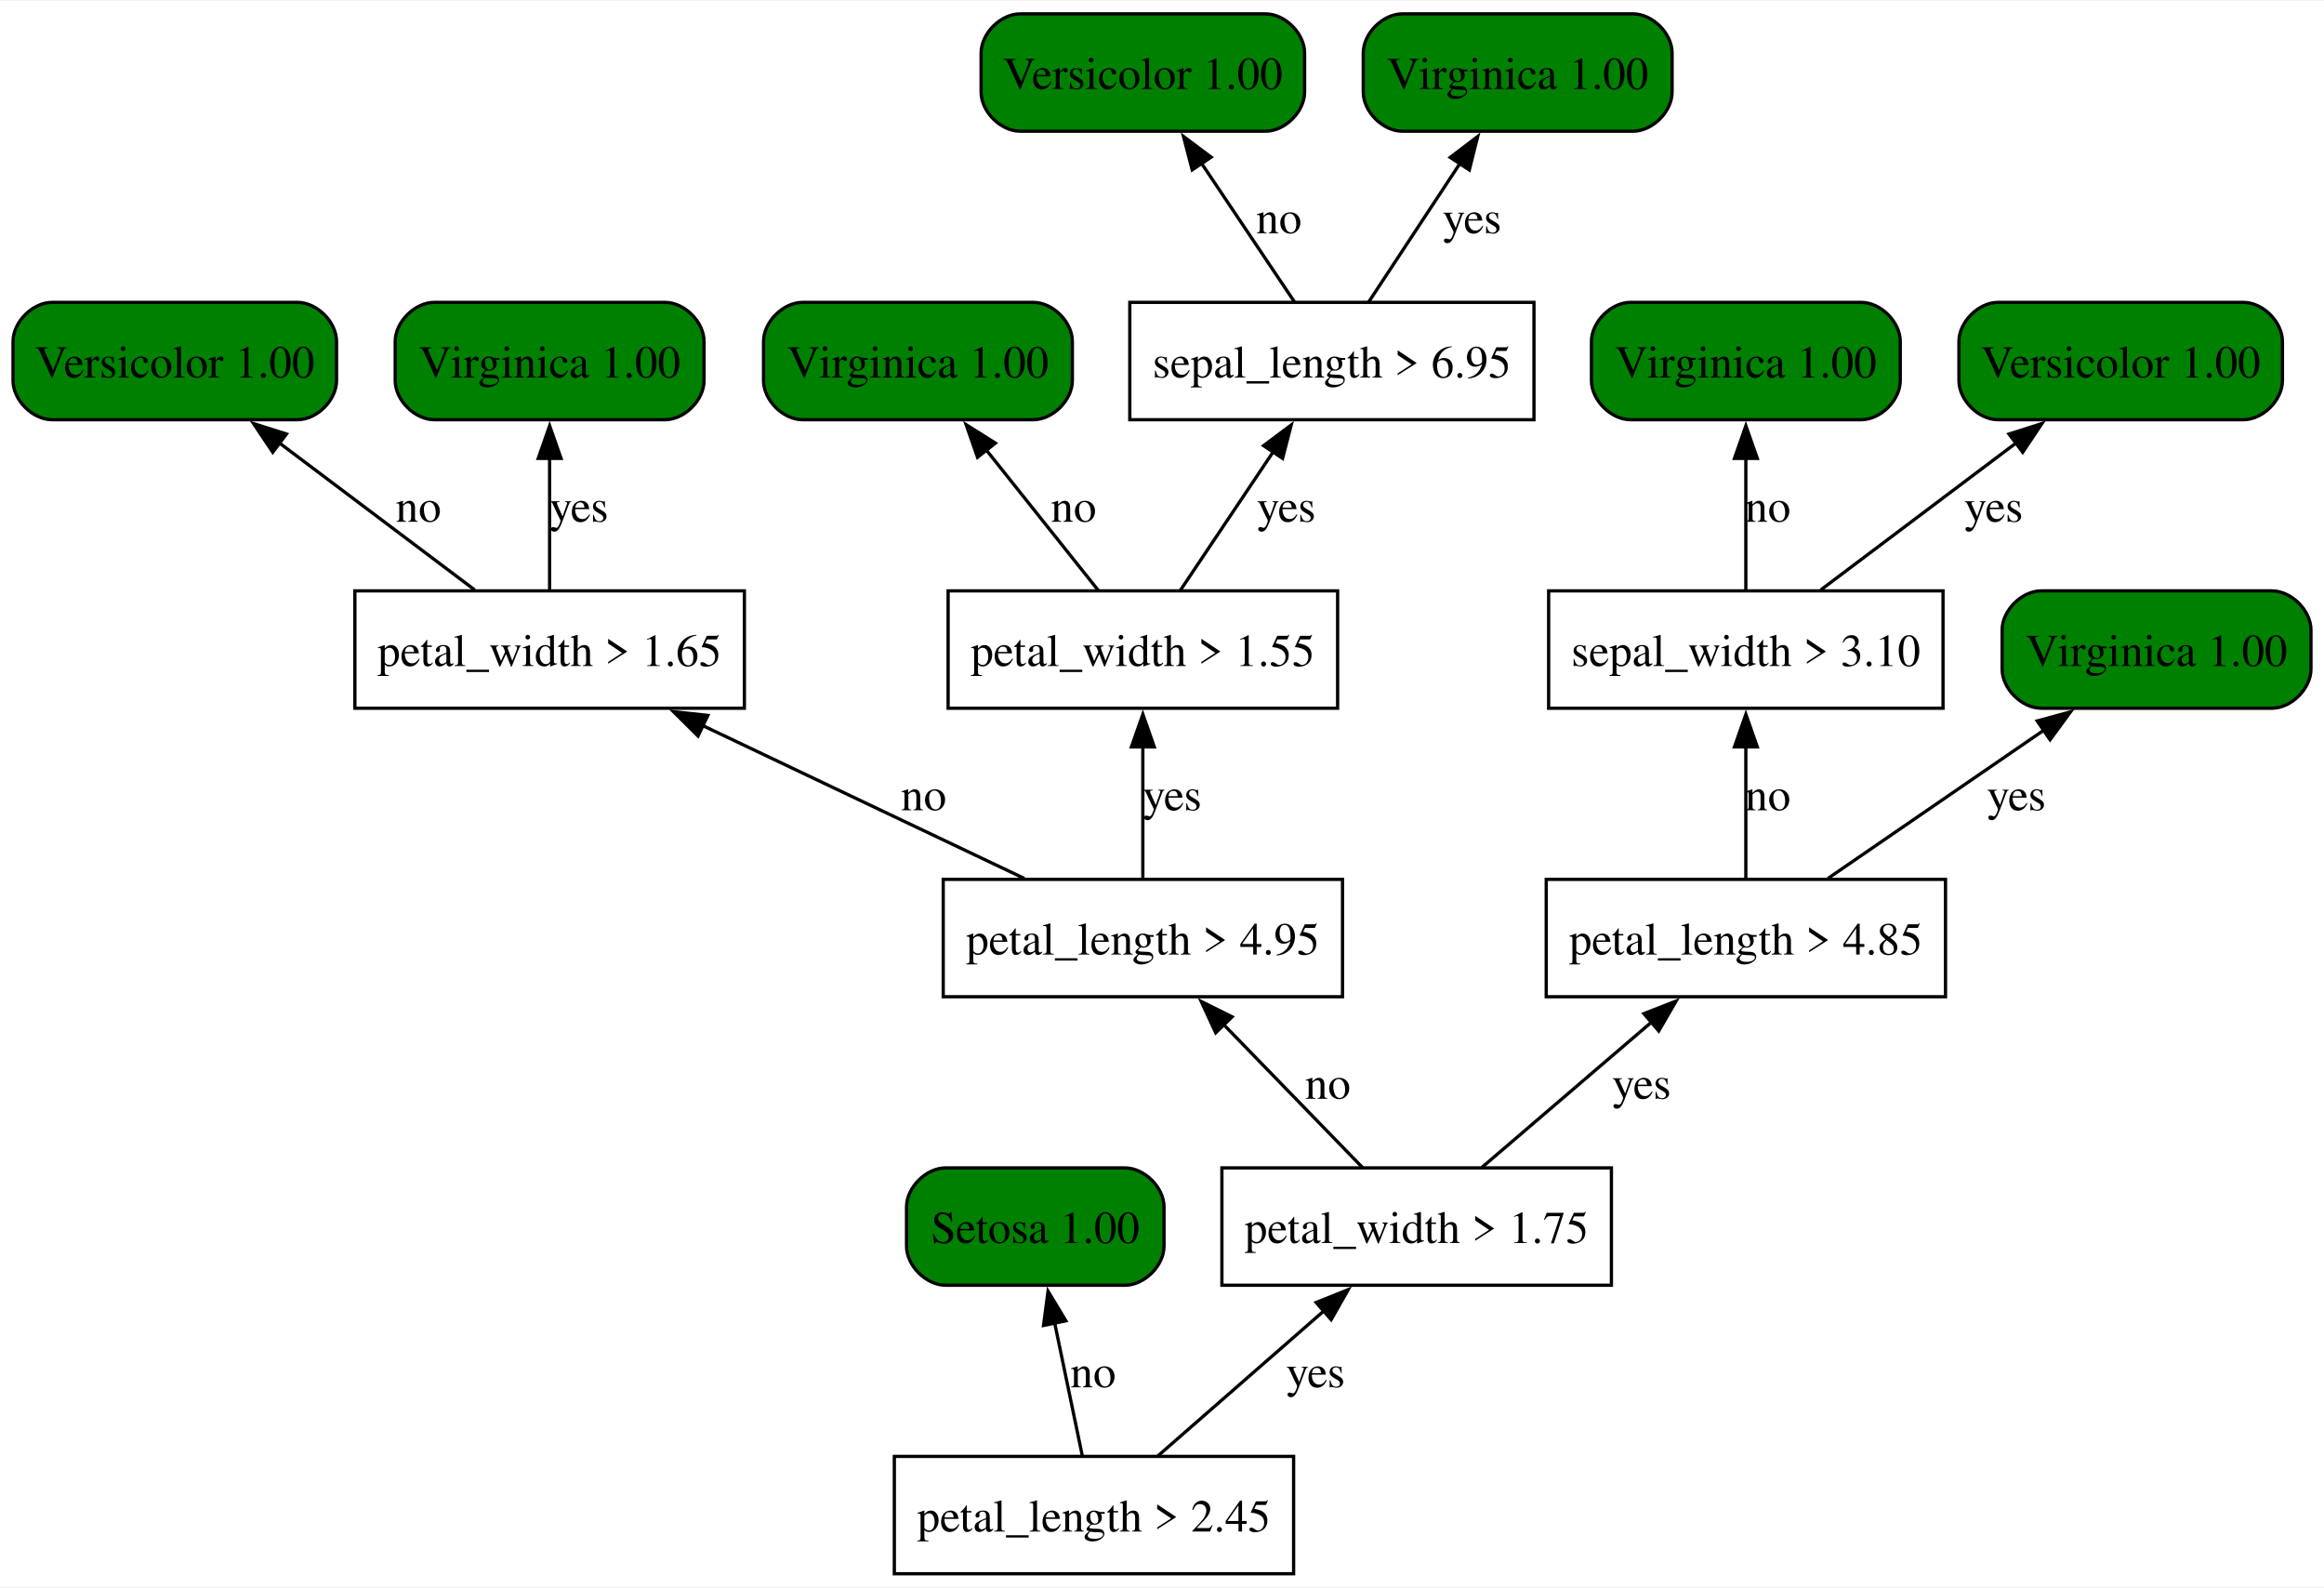
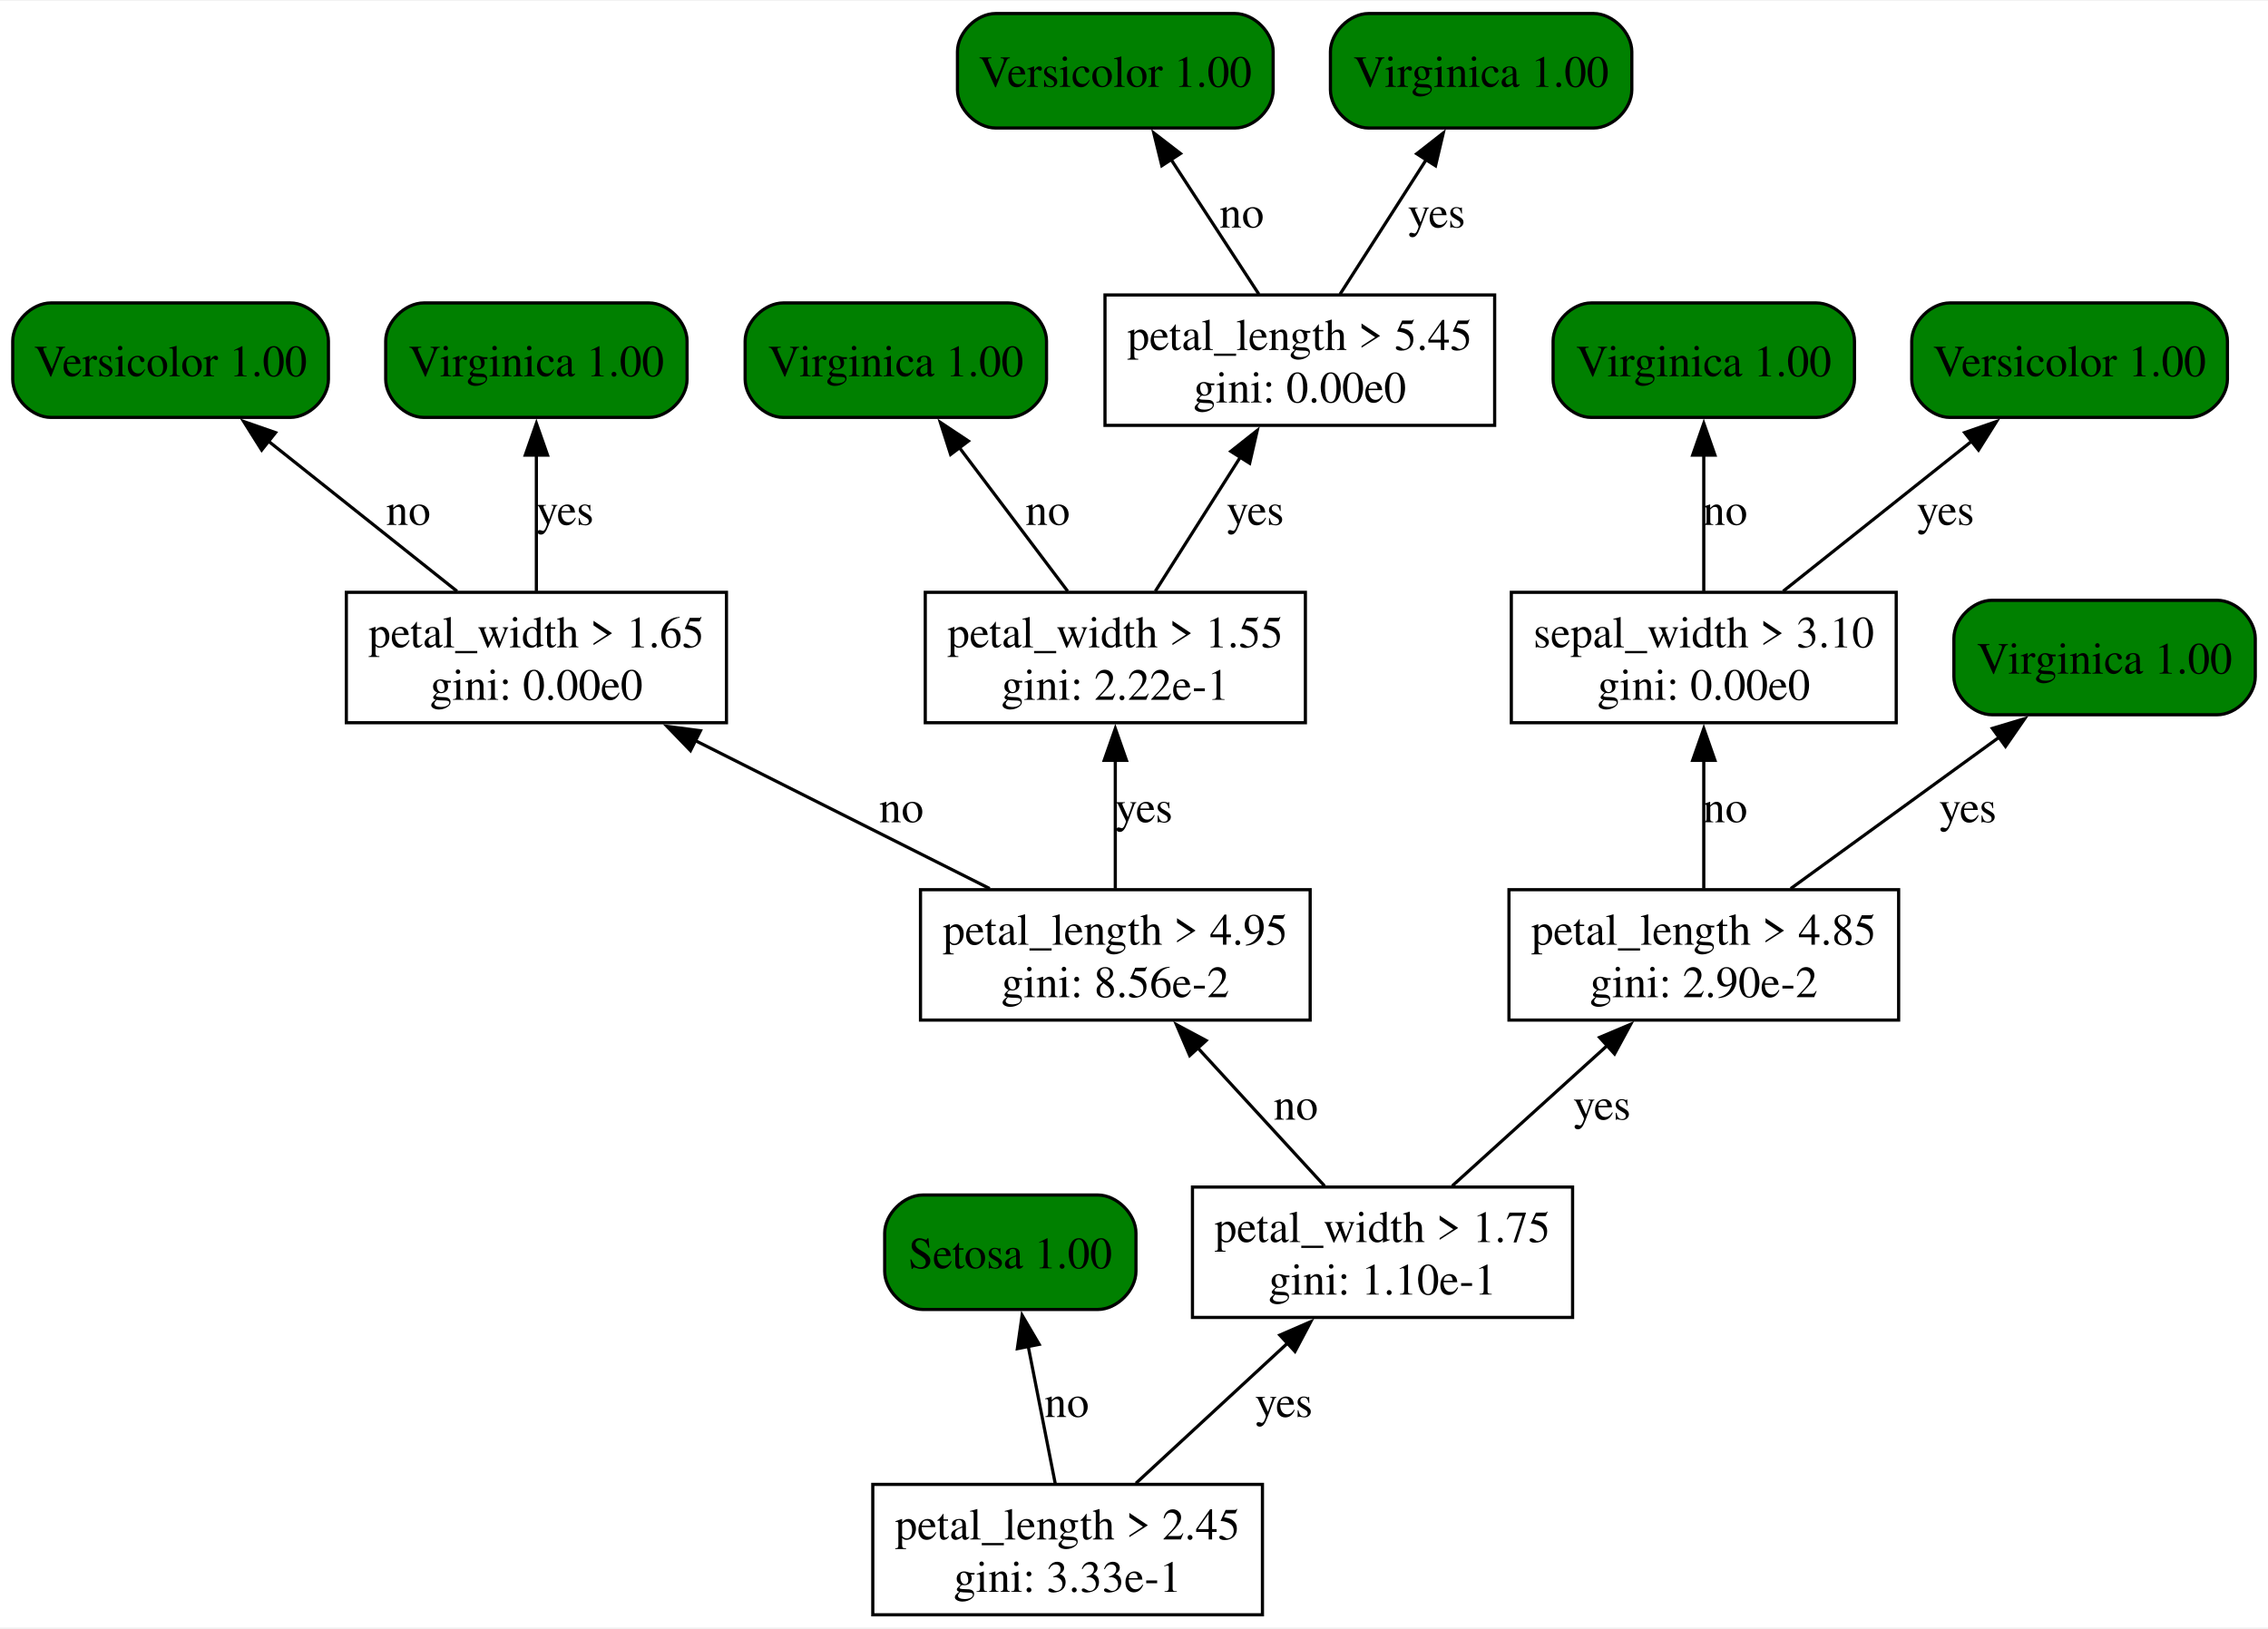
- <svg xmlns="http://www.w3.org/2000/svg" width="713pt" height="487pt" viewBox="0.00 0.00 713.00 486.50">
-   <g id="graph0" class="graph" transform="scale(1 1) rotate(0) translate(4 482.5)">
-     <polygon fill="white" stroke="none" points="-4,4 -4,-482.5 709,-482.5 709,4 -4,4" />
+ <svg xmlns="http://www.w3.org/2000/svg" width="713pt" height="512pt" viewBox="0.00 0.00 713.00 511.50">
+   <g id="graph0" class="graph" transform="scale(1 1) rotate(0) translate(4 507.5)">
+     <polygon fill="white" stroke="none" points="-4,4 -4,-507.5 709,-507.5 709,4 -4,4" />
    <g id="node1" class="node">
-       <polygon fill="none" stroke="black" points="392.88,-36 270.38,-36 270.38,0 392.88,0 392.88,-36" />
-       <text text-anchor="middle" x="331.62" y="-12.95" font-family="Times,serif" font-size="14.00">petal_length &gt; 2.45</text>
+       <polygon fill="none" stroke="black" points="392.88,-41 270.38,-41 270.38,0 392.88,0 392.88,-41" />
+       <text text-anchor="middle" x="331.62" y="-23.7" font-family="Times,serif" font-size="14.00">petal_length &gt; 2.45</text>
+       <text text-anchor="middle" x="331.62" y="-7.2" font-family="Times,serif" font-size="14.00">gini: 3.33e-1</text>
    </g>
    <g id="node2" class="node">
-       <path fill="green" stroke="black" d="M341.12,-124.5C341.12,-124.5 286.12,-124.5 286.12,-124.5 280.12,-124.5 274.12,-118.5 274.12,-112.5 274.12,-112.5 274.12,-100.5 274.12,-100.5 274.12,-94.5 280.12,-88.5 286.12,-88.5 286.12,-88.5 341.12,-88.5 341.12,-88.5 347.12,-88.5 353.12,-94.5 353.12,-100.5 353.12,-100.5 353.12,-112.5 353.12,-112.5 353.12,-118.5 347.12,-124.5 341.12,-124.5" />
-       <text text-anchor="middle" x="313.62" y="-101.45" font-family="Times,serif" font-size="14.00">Setosa 1.00</text>
+       <path fill="green" stroke="black" d="M341.12,-132C341.12,-132 286.12,-132 286.12,-132 280.12,-132 274.12,-126 274.12,-120 274.12,-120 274.12,-108 274.12,-108 274.12,-102 280.12,-96 286.12,-96 286.12,-96 341.12,-96 341.12,-96 347.12,-96 353.12,-102 353.12,-108 353.12,-108 353.12,-120 353.12,-120 353.12,-126 347.12,-132 341.12,-132" />
+       <text text-anchor="middle" x="313.62" y="-108.95" font-family="Times,serif" font-size="14.00">Setosa 1.00</text>
    </g>
    <g id="edge1" class="edge">
-       <path fill="none" stroke="black" d="M328.07,-36.09C325.64,-47.74 322.37,-63.45 319.56,-76.98" />
-       <polygon fill="black" stroke="black" points="316.15,-76.16 317.54,-86.67 323.01,-77.59 316.15,-76.16" />
-       <text text-anchor="middle" x="331.38" y="-57.2" font-family="Times,serif" font-size="14.00">no</text>
+       <path fill="none" stroke="black" d="M327.72,-41.35C325.23,-54 321.97,-70.59 319.21,-84.61" />
+       <polygon fill="black" stroke="black" points="315.83,-83.68 317.33,-94.17 322.69,-85.03 315.83,-83.68" />
+       <text text-anchor="middle" x="331.38" y="-62.2" font-family="Times,serif" font-size="14.00">no</text>
    </g>
    <g id="node3" class="node">
-       <polygon fill="none" stroke="black" points="490.38,-124.5 370.88,-124.5 370.88,-88.5 490.38,-88.5 490.38,-124.5" />
-       <text text-anchor="middle" x="430.62" y="-101.45" font-family="Times,serif" font-size="14.00">petal_width &gt; 1.75</text>
+       <polygon fill="none" stroke="black" points="490.38,-134.5 370.88,-134.5 370.88,-93.5 490.38,-93.5 490.38,-134.5" />
+       <text text-anchor="middle" x="430.62" y="-117.2" font-family="Times,serif" font-size="14.00">petal_width &gt; 1.75</text>
+       <text text-anchor="middle" x="430.62" y="-100.7" font-family="Times,serif" font-size="14.00">gini: 1.10e-1</text>
    </g>
    <g id="edge2" class="edge">
-       <path fill="none" stroke="black" d="M351.18,-36.09C365.73,-48.8 385.81,-66.34 402.14,-80.61" />
-       <polygon fill="black" stroke="black" points="399.79,-83.21 409.63,-87.15 404.4,-77.94 399.79,-83.21" />
-       <text text-anchor="middle" x="399.62" y="-57.2" font-family="Times,serif" font-size="14.00">yes</text>
+       <path fill="none" stroke="black" d="M353.11,-41.35C367.12,-54.3 385.59,-71.38 400.99,-85.61" />
+       <polygon fill="black" stroke="black" points="398.35,-87.94 408.07,-92.16 403.11,-82.8 398.35,-87.94" />
+       <text text-anchor="middle" x="399.62" y="-62.2" font-family="Times,serif" font-size="14.00">yes</text>
    </g>
    <g id="node4" class="node">
-       <polygon fill="none" stroke="black" points="407.88,-213 285.38,-213 285.38,-177 407.88,-177 407.88,-213" />
-       <text text-anchor="middle" x="346.62" y="-189.95" font-family="Times,serif" font-size="14.00">petal_length &gt; 4.95</text>
+       <polygon fill="none" stroke="black" points="407.88,-228 285.38,-228 285.38,-187 407.88,-187 407.88,-228" />
+       <text text-anchor="middle" x="346.62" y="-210.7" font-family="Times,serif" font-size="14.00">petal_length &gt; 4.95</text>
+       <text text-anchor="middle" x="346.62" y="-194.2" font-family="Times,serif" font-size="14.00">gini: 8.56e-2</text>
    </g>
    <g id="edge3" class="edge">
-       <path fill="none" stroke="black" d="M414.03,-124.59C401.8,-137.18 384.96,-154.52 371.18,-168.71" />
-       <polygon fill="black" stroke="black" points="368.98,-165.95 364.53,-175.56 374.01,-170.83 368.98,-165.95" />
-       <text text-anchor="middle" x="403.38" y="-145.7" font-family="Times,serif" font-size="14.00">no</text>
+       <path fill="none" stroke="black" d="M412.4,-134.85C400.73,-147.56 385.41,-164.25 372.49,-178.32" />
+       <polygon fill="black" stroke="black" points="370.02,-175.84 365.84,-185.57 375.18,-180.57 370.02,-175.84" />
+       <text text-anchor="middle" x="403.38" y="-155.7" font-family="Times,serif" font-size="14.00">no</text>
    </g>
    <g id="node13" class="node">
-       <polygon fill="none" stroke="black" points="592.88,-213 470.38,-213 470.38,-177 592.88,-177 592.88,-213" />
-       <text text-anchor="middle" x="531.62" y="-189.95" font-family="Times,serif" font-size="14.00">petal_length &gt; 4.85</text>
+       <polygon fill="none" stroke="black" points="592.88,-228 470.38,-228 470.38,-187 592.88,-187 592.88,-228" />
+       <text text-anchor="middle" x="531.62" y="-210.7" font-family="Times,serif" font-size="14.00">petal_length &gt; 4.85</text>
+       <text text-anchor="middle" x="531.62" y="-194.2" font-family="Times,serif" font-size="14.00">gini: 2.90e-2</text>
    </g>
    <g id="edge12" class="edge">
-       <path fill="none" stroke="black" d="M450.58,-124.59C465.56,-137.42 486.28,-155.17 503.03,-169.51" />
-       <polygon fill="black" stroke="black" points="500.34,-171.82 510.22,-175.67 504.9,-166.5 500.34,-171.82" />
-       <text text-anchor="middle" x="499.62" y="-145.7" font-family="Times,serif" font-size="14.00">yes</text>
+       <path fill="none" stroke="black" d="M452.54,-134.85C466.83,-147.8 485.68,-164.88 501.4,-179.11" />
+       <polygon fill="black" stroke="black" points="498.87,-181.55 508.63,-185.67 503.57,-176.36 498.87,-181.55" />
+       <text text-anchor="middle" x="499.62" y="-155.7" font-family="Times,serif" font-size="14.00">yes</text>
    </g>
    <g id="node5" class="node">
-       <polygon fill="none" stroke="black" points="224.38,-301.5 104.88,-301.5 104.88,-265.5 224.38,-265.5 224.38,-301.5" />
-       <text text-anchor="middle" x="164.62" y="-278.45" font-family="Times,serif" font-size="14.00">petal_width &gt; 1.65</text>
+       <polygon fill="none" stroke="black" points="224.38,-321.5 104.88,-321.5 104.88,-280.5 224.38,-280.5 224.38,-321.5" />
+       <text text-anchor="middle" x="164.62" y="-304.2" font-family="Times,serif" font-size="14.00">petal_width &gt; 1.65</text>
+       <text text-anchor="middle" x="164.62" y="-287.7" font-family="Times,serif" font-size="14.00">gini: 0.00e0</text>
    </g>
    <g id="edge4" class="edge">
-       <path fill="none" stroke="black" d="M310.23,-213.3C281.81,-226.81 242.1,-245.68 211.33,-260.3" />
-       <polygon fill="black" stroke="black" points="210.16,-256.98 202.63,-264.44 213.17,-263.3 210.16,-256.98" />
-       <text text-anchor="middle" x="279.38" y="-234.2" font-family="Times,serif" font-size="14.00">no</text>
+       <path fill="none" stroke="black" d="M307.13,-228.35C279.92,-242.04 243.54,-260.33 214.35,-275" />
+       <polygon fill="black" stroke="black" points="213.07,-271.73 205.71,-279.35 216.21,-277.98 213.07,-271.73" />
+       <text text-anchor="middle" x="279.38" y="-249.2" font-family="Times,serif" font-size="14.00">no</text>
    </g>
    <g id="node8" class="node">
-       <polygon fill="none" stroke="black" points="406.38,-301.5 286.88,-301.5 286.88,-265.5 406.38,-265.5 406.38,-301.5" />
-       <text text-anchor="middle" x="346.62" y="-278.45" font-family="Times,serif" font-size="14.00">petal_width &gt; 1.55</text>
+       <polygon fill="none" stroke="black" points="406.38,-321.5 286.88,-321.5 286.88,-280.5 406.38,-280.5 406.38,-321.5" />
+       <text text-anchor="middle" x="346.62" y="-304.2" font-family="Times,serif" font-size="14.00">petal_width &gt; 1.55</text>
+       <text text-anchor="middle" x="346.62" y="-287.7" font-family="Times,serif" font-size="14.00">gini: 2.22e-1</text>
    </g>
    <g id="edge7" class="edge">
-       <path fill="none" stroke="black" d="M346.62,-213.09C346.62,-224.74 346.62,-240.45 346.62,-253.98" />
-       <polygon fill="black" stroke="black" points="343.13,-253.64 346.63,-263.64 350.13,-253.64 343.13,-253.64" />
-       <text text-anchor="middle" x="355.62" y="-234.2" font-family="Times,serif" font-size="14.00">yes</text>
+       <path fill="none" stroke="black" d="M346.62,-228.35C346.62,-240.22 346.62,-255.56 346.62,-269" />
+       <polygon fill="black" stroke="black" points="343.13,-268.67 346.63,-278.67 350.13,-268.67 343.13,-268.67" />
+       <text text-anchor="middle" x="355.62" y="-249.2" font-family="Times,serif" font-size="14.00">yes</text>
    </g>
    <g id="node6" class="node">
-       <path fill="green" stroke="black" d="M87.25,-390C87.25,-390 12,-390 12,-390 6,-390 0,-384 0,-378 0,-378 0,-366 0,-366 0,-360 6,-354 12,-354 12,-354 87.25,-354 87.25,-354 93.25,-354 99.25,-360 99.25,-366 99.25,-366 99.25,-378 99.25,-378 99.25,-384 93.25,-390 87.25,-390" />
-       <text text-anchor="middle" x="49.62" y="-366.95" font-family="Times,serif" font-size="14.00">Versicolor 1.00</text>
+       <path fill="green" stroke="black" d="M87.25,-412.5C87.25,-412.5 12,-412.5 12,-412.5 6,-412.5 0,-406.5 0,-400.5 0,-400.5 0,-388.5 0,-388.5 0,-382.5 6,-376.5 12,-376.5 12,-376.5 87.25,-376.5 87.25,-376.5 93.25,-376.5 99.25,-382.5 99.25,-388.5 99.25,-388.5 99.25,-400.5 99.25,-400.5 99.25,-406.5 93.25,-412.5 87.25,-412.5" />
+       <text text-anchor="middle" x="49.62" y="-389.45" font-family="Times,serif" font-size="14.00">Versicolor 1.00</text>
    </g>
    <g id="edge5" class="edge">
-       <path fill="none" stroke="black" d="M141.63,-301.8C124.47,-314.7 100.81,-332.5 81.78,-346.82" />
-       <polygon fill="black" stroke="black" points="79.68,-344.02 73.79,-352.82 83.89,-349.61 79.68,-344.02" />
-       <text text-anchor="middle" x="124.38" y="-322.7" font-family="Times,serif" font-size="14.00">no</text>
+       <path fill="none" stroke="black" d="M139.67,-321.85C122.27,-335.7 98.93,-354.27 80.37,-369.04" />
+       <polygon fill="black" stroke="black" points="78.26,-366.24 72.61,-375.21 82.62,-371.72 78.26,-366.24" />
+       <text text-anchor="middle" x="124.38" y="-342.7" font-family="Times,serif" font-size="14.00">no</text>
    </g>
    <g id="node7" class="node">
-       <path fill="green" stroke="black" d="M200,-390C200,-390 129.25,-390 129.25,-390 123.25,-390 117.25,-384 117.25,-378 117.25,-378 117.25,-366 117.25,-366 117.25,-360 123.25,-354 129.25,-354 129.25,-354 200,-354 200,-354 206,-354 212,-360 212,-366 212,-366 212,-378 212,-378 212,-384 206,-390 200,-390" />
-       <text text-anchor="middle" x="164.62" y="-366.95" font-family="Times,serif" font-size="14.00">Virginica 1.00</text>
+       <path fill="green" stroke="black" d="M200,-412.5C200,-412.5 129.25,-412.5 129.25,-412.5 123.25,-412.5 117.25,-406.5 117.25,-400.5 117.25,-400.5 117.25,-388.5 117.25,-388.5 117.25,-382.5 123.25,-376.5 129.25,-376.5 129.25,-376.5 200,-376.5 200,-376.5 206,-376.5 212,-382.5 212,-388.5 212,-388.5 212,-400.5 212,-400.5 212,-406.5 206,-412.5 200,-412.5" />
+       <text text-anchor="middle" x="164.62" y="-389.45" font-family="Times,serif" font-size="14.00">Virginica 1.00</text>
    </g>
    <g id="edge6" class="edge">
-       <path fill="none" stroke="black" d="M164.62,-301.59C164.62,-313.24 164.62,-328.95 164.62,-342.48" />
-       <polygon fill="black" stroke="black" points="161.13,-342.14 164.63,-352.14 168.13,-342.14 161.13,-342.14" />
-       <text text-anchor="middle" x="173.62" y="-322.7" font-family="Times,serif" font-size="14.00">yes</text>
+       <path fill="none" stroke="black" d="M164.62,-321.85C164.62,-334.37 164.62,-350.75 164.62,-364.69" />
+       <polygon fill="black" stroke="black" points="161.13,-364.64 164.63,-374.64 168.13,-364.64 161.13,-364.64" />
+       <text text-anchor="middle" x="173.62" y="-342.7" font-family="Times,serif" font-size="14.00">yes</text>
    </g>
    <g id="node9" class="node">
-       <path fill="green" stroke="black" d="M313,-390C313,-390 242.25,-390 242.25,-390 236.25,-390 230.25,-384 230.25,-378 230.25,-378 230.25,-366 230.25,-366 230.25,-360 236.25,-354 242.25,-354 242.25,-354 313,-354 313,-354 319,-354 325,-360 325,-366 325,-366 325,-378 325,-378 325,-384 319,-390 313,-390" />
-       <text text-anchor="middle" x="277.62" y="-366.95" font-family="Times,serif" font-size="14.00">Virginica 1.00</text>
+       <path fill="green" stroke="black" d="M313,-412.5C313,-412.5 242.25,-412.5 242.25,-412.5 236.25,-412.5 230.25,-406.5 230.25,-400.5 230.25,-400.5 230.25,-388.5 230.25,-388.5 230.25,-382.5 236.25,-376.5 242.25,-376.5 242.25,-376.5 313,-376.5 313,-376.5 319,-376.5 325,-382.5 325,-388.5 325,-388.5 325,-400.5 325,-400.5 325,-406.5 319,-412.5 313,-412.5" />
+       <text text-anchor="middle" x="277.62" y="-389.45" font-family="Times,serif" font-size="14.00">Virginica 1.00</text>
    </g>
    <g id="edge8" class="edge">
-       <path fill="none" stroke="black" d="M332.99,-301.59C323.13,-313.95 309.63,-330.87 298.43,-344.92" />
-       <polygon fill="black" stroke="black" points="295.91,-342.47 292.41,-352.47 301.38,-346.83 295.91,-342.47" />
-       <text text-anchor="middle" x="325.38" y="-322.7" font-family="Times,serif" font-size="14.00">no</text>
+       <path fill="none" stroke="black" d="M331.65,-321.85C321.64,-335.13 308.35,-352.75 297.46,-367.2" />
+       <polygon fill="black" stroke="black" points="294.85,-364.85 291.62,-374.94 300.43,-369.07 294.85,-364.85" />
+       <text text-anchor="middle" x="325.38" y="-342.7" font-family="Times,serif" font-size="14.00">no</text>
    </g>
    <g id="node10" class="node">
-       <polygon fill="none" stroke="black" points="466.62,-390 342.62,-390 342.62,-354 466.62,-354 466.62,-390" />
-       <text text-anchor="middle" x="404.62" y="-366.95" font-family="Times,serif" font-size="14.00">sepal_length &gt; 6.95</text>
+       <polygon fill="none" stroke="black" points="465.88,-415 343.38,-415 343.38,-374 465.88,-374 465.88,-415" />
+       <text text-anchor="middle" x="404.62" y="-397.7" font-family="Times,serif" font-size="14.00">petal_length &gt; 5.45</text>
+       <text text-anchor="middle" x="404.62" y="-381.2" font-family="Times,serif" font-size="14.00">gini: 0.00e0</text>
    </g>
    <g id="edge9" class="edge">
-       <path fill="none" stroke="black" d="M358.08,-301.59C366.21,-313.71 377.29,-330.23 386.59,-344.11" />
-       <polygon fill="black" stroke="black" points="383.67,-346.04 392.15,-352.39 389.49,-342.14 383.67,-346.04" />
-       <text text-anchor="middle" x="390.62" y="-322.7" font-family="Times,serif" font-size="14.00">yes</text>
+       <path fill="none" stroke="black" d="M359.21,-321.85C367.04,-334.2 377.25,-350.31 386,-364.12" />
+       <polygon fill="black" stroke="black" points="382.94,-365.83 391.25,-372.41 388.86,-362.09 382.94,-365.83" />
+       <text text-anchor="middle" x="390.62" y="-342.7" font-family="Times,serif" font-size="14.00">yes</text>
    </g>
    <g id="node11" class="node">
-       <path fill="green" stroke="black" d="M384.25,-478.5C384.25,-478.5 309,-478.5 309,-478.5 303,-478.5 297,-472.5 297,-466.5 297,-466.5 297,-454.5 297,-454.5 297,-448.5 303,-442.5 309,-442.5 309,-442.5 384.25,-442.5 384.25,-442.5 390.25,-442.5 396.25,-448.5 396.25,-454.5 396.25,-454.5 396.25,-466.5 396.25,-466.5 396.25,-472.5 390.25,-478.5 384.25,-478.5" />
-       <text text-anchor="middle" x="346.62" y="-455.45" font-family="Times,serif" font-size="14.00">Versicolor 1.00</text>
+       <path fill="green" stroke="black" d="M384.25,-503.5C384.25,-503.5 309,-503.5 309,-503.5 303,-503.5 297,-497.5 297,-491.5 297,-491.5 297,-479.5 297,-479.5 297,-473.5 303,-467.5 309,-467.5 309,-467.5 384.25,-467.5 384.25,-467.5 390.25,-467.5 396.25,-473.5 396.25,-479.5 396.25,-479.5 396.25,-491.5 396.25,-491.5 396.25,-497.5 390.25,-503.5 384.25,-503.5" />
+       <text text-anchor="middle" x="346.62" y="-480.45" font-family="Times,serif" font-size="14.00">Versicolor 1.00</text>
    </g>
    <g id="edge10" class="edge">
-       <path fill="none" stroke="black" d="M393.17,-390.09C385.04,-402.21 373.96,-418.73 364.66,-432.61" />
-       <polygon fill="black" stroke="black" points="361.76,-430.64 359.1,-440.89 367.58,-434.54 361.76,-430.64" />
-       <text text-anchor="middle" x="388.38" y="-411.2" font-family="Times,serif" font-size="14.00">no</text>
+       <path fill="none" stroke="black" d="M391.75,-415.25C383.59,-427.78 372.92,-444.14 364.01,-457.82" />
+       <polygon fill="black" stroke="black" points="361.25,-455.65 358.72,-465.94 367.11,-459.47 361.25,-455.65" />
+       <text text-anchor="middle" x="386.38" y="-436.2" font-family="Times,serif" font-size="14.00">no</text>
    </g>
    <g id="node12" class="node">
-       <path fill="green" stroke="black" d="M497,-478.5C497,-478.5 426.25,-478.5 426.25,-478.5 420.25,-478.5 414.25,-472.5 414.25,-466.5 414.25,-466.5 414.25,-454.5 414.25,-454.5 414.25,-448.5 420.25,-442.5 426.25,-442.5 426.25,-442.5 497,-442.5 497,-442.5 503,-442.5 509,-448.5 509,-454.5 509,-454.5 509,-466.5 509,-466.5 509,-472.5 503,-478.5 497,-478.5" />
-       <text text-anchor="middle" x="461.62" y="-455.45" font-family="Times,serif" font-size="14.00">Virginica 1.00</text>
+       <path fill="green" stroke="black" d="M497,-503.5C497,-503.5 426.25,-503.5 426.25,-503.5 420.25,-503.5 414.25,-497.5 414.25,-491.5 414.25,-491.5 414.25,-479.5 414.25,-479.5 414.25,-473.5 420.25,-467.5 426.25,-467.5 426.25,-467.5 497,-467.5 497,-467.5 503,-467.5 509,-473.5 509,-479.5 509,-479.5 509,-491.5 509,-491.5 509,-497.5 503,-503.5 497,-503.5" />
+       <text text-anchor="middle" x="461.62" y="-480.45" font-family="Times,serif" font-size="14.00">Virginica 1.00</text>
    </g>
    <g id="edge11" class="edge">
-       <path fill="none" stroke="black" d="M415.89,-390.09C423.88,-402.21 434.76,-418.73 443.91,-432.61" />
-       <polygon fill="black" stroke="black" points="440.93,-434.46 449.36,-440.89 446.78,-430.61 440.93,-434.46" />
-       <text text-anchor="middle" x="447.62" y="-411.2" font-family="Times,serif" font-size="14.00">yes</text>
+       <path fill="none" stroke="black" d="M417.28,-415.25C425.3,-427.78 435.78,-444.14 444.54,-457.82" />
+       <polygon fill="black" stroke="black" points="441.39,-459.4 449.73,-465.93 447.29,-455.62 441.39,-459.4" />
+       <text text-anchor="middle" x="447.62" y="-436.2" font-family="Times,serif" font-size="14.00">yes</text>
    </g>
    <g id="node14" class="node">
-       <polygon fill="none" stroke="black" points="592.12,-301.5 471.12,-301.5 471.12,-265.5 592.12,-265.5 592.12,-301.5" />
-       <text text-anchor="middle" x="531.62" y="-278.45" font-family="Times,serif" font-size="14.00">sepal_width &gt; 3.10</text>
+       <polygon fill="none" stroke="black" points="592.12,-321.5 471.12,-321.5 471.12,-280.5 592.12,-280.5 592.12,-321.5" />
+       <text text-anchor="middle" x="531.62" y="-304.2" font-family="Times,serif" font-size="14.00">sepal_width &gt; 3.10</text>
+       <text text-anchor="middle" x="531.62" y="-287.7" font-family="Times,serif" font-size="14.00">gini: 0.00e0</text>
    </g>
    <g id="edge13" class="edge">
-       <path fill="none" stroke="black" d="M531.62,-213.09C531.62,-224.74 531.62,-240.45 531.62,-253.98" />
-       <polygon fill="black" stroke="black" points="528.13,-253.64 531.63,-263.64 535.13,-253.64 528.13,-253.64" />
-       <text text-anchor="middle" x="538.38" y="-234.2" font-family="Times,serif" font-size="14.00">no</text>
+       <path fill="none" stroke="black" d="M531.62,-228.35C531.62,-240.22 531.62,-255.56 531.62,-269" />
+       <polygon fill="black" stroke="black" points="528.13,-268.67 531.63,-278.67 535.13,-268.67 528.13,-268.67" />
+       <text text-anchor="middle" x="538.38" y="-249.2" font-family="Times,serif" font-size="14.00">no</text>
    </g>
    <g id="node17" class="node">
-       <path fill="green" stroke="black" d="M693,-301.5C693,-301.5 622.25,-301.5 622.25,-301.5 616.25,-301.5 610.25,-295.5 610.25,-289.5 610.25,-289.5 610.25,-277.5 610.25,-277.5 610.25,-271.5 616.25,-265.5 622.25,-265.5 622.25,-265.5 693,-265.5 693,-265.5 699,-265.5 705,-271.5 705,-277.5 705,-277.5 705,-289.5 705,-289.5 705,-295.5 699,-301.5 693,-301.5" />
-       <text text-anchor="middle" x="657.62" y="-278.45" font-family="Times,serif" font-size="14.00">Virginica 1.00</text>
+       <path fill="green" stroke="black" d="M693,-319C693,-319 622.25,-319 622.25,-319 616.25,-319 610.25,-313 610.25,-307 610.25,-307 610.25,-295 610.25,-295 610.25,-289 616.25,-283 622.25,-283 622.25,-283 693,-283 693,-283 699,-283 705,-289 705,-295 705,-295 705,-307 705,-307 705,-313 699,-319 693,-319" />
+       <text text-anchor="middle" x="657.62" y="-295.95" font-family="Times,serif" font-size="14.00">Virginica 1.00</text>
    </g>
    <g id="edge16" class="edge">
-       <path fill="none" stroke="black" d="M556.82,-213.3C575.88,-226.38 602.26,-244.49 623.25,-258.9" />
-       <polygon fill="black" stroke="black" points="621,-261.6 631.23,-264.38 624.96,-255.83 621,-261.6" />
-       <text text-anchor="middle" x="614.62" y="-234.2" font-family="Times,serif" font-size="14.00">yes</text>
+       <path fill="none" stroke="black" d="M558.97,-228.35C578.21,-242.33 604.07,-261.11 624.49,-275.94" />
+       <polygon fill="black" stroke="black" points="622.36,-278.72 632.51,-281.76 626.48,-273.05 622.36,-278.72" />
+       <text text-anchor="middle" x="614.62" y="-249.2" font-family="Times,serif" font-size="14.00">yes</text>
    </g>
    <g id="node15" class="node">
-       <path fill="green" stroke="black" d="M567,-390C567,-390 496.25,-390 496.25,-390 490.25,-390 484.25,-384 484.25,-378 484.25,-378 484.25,-366 484.25,-366 484.25,-360 490.25,-354 496.25,-354 496.25,-354 567,-354 567,-354 573,-354 579,-360 579,-366 579,-366 579,-378 579,-378 579,-384 573,-390 567,-390" />
-       <text text-anchor="middle" x="531.62" y="-366.95" font-family="Times,serif" font-size="14.00">Virginica 1.00</text>
+       <path fill="green" stroke="black" d="M567,-412.5C567,-412.5 496.25,-412.5 496.25,-412.5 490.25,-412.5 484.25,-406.5 484.25,-400.5 484.25,-400.5 484.25,-388.5 484.25,-388.5 484.25,-382.5 490.25,-376.5 496.25,-376.5 496.25,-376.5 567,-376.5 567,-376.5 573,-376.5 579,-382.5 579,-388.5 579,-388.5 579,-400.5 579,-400.5 579,-406.5 573,-412.5 567,-412.5" />
+       <text text-anchor="middle" x="531.62" y="-389.45" font-family="Times,serif" font-size="14.00">Virginica 1.00</text>
    </g>
    <g id="edge14" class="edge">
-       <path fill="none" stroke="black" d="M531.62,-301.59C531.62,-313.24 531.62,-328.95 531.62,-342.48" />
-       <polygon fill="black" stroke="black" points="528.13,-342.14 531.63,-352.14 535.13,-342.14 528.13,-342.14" />
-       <text text-anchor="middle" x="538.38" y="-322.7" font-family="Times,serif" font-size="14.00">no</text>
+       <path fill="none" stroke="black" d="M531.62,-321.85C531.62,-334.37 531.62,-350.75 531.62,-364.69" />
+       <polygon fill="black" stroke="black" points="528.13,-364.64 531.63,-374.64 535.13,-364.64 528.13,-364.64" />
+       <text text-anchor="middle" x="538.38" y="-342.7" font-family="Times,serif" font-size="14.00">no</text>
    </g>
    <g id="node16" class="node">
-       <path fill="green" stroke="black" d="M684.25,-390C684.25,-390 609,-390 609,-390 603,-390 597,-384 597,-378 597,-378 597,-366 597,-366 597,-360 603,-354 609,-354 609,-354 684.25,-354 684.25,-354 690.25,-354 696.25,-360 696.25,-366 696.25,-366 696.25,-378 696.25,-378 696.25,-384 690.25,-390 684.25,-390" />
-       <text text-anchor="middle" x="646.62" y="-366.95" font-family="Times,serif" font-size="14.00">Versicolor 1.00</text>
+       <path fill="green" stroke="black" d="M684.25,-412.5C684.25,-412.5 609,-412.5 609,-412.5 603,-412.5 597,-406.5 597,-400.5 597,-400.5 597,-388.5 597,-388.5 597,-382.5 603,-376.5 609,-376.5 609,-376.5 684.25,-376.5 684.25,-376.5 690.25,-376.5 696.25,-382.5 696.25,-388.5 696.25,-388.5 696.25,-400.5 696.25,-400.5 696.25,-406.5 690.25,-412.5 684.25,-412.5" />
+       <text text-anchor="middle" x="646.62" y="-389.45" font-family="Times,serif" font-size="14.00">Versicolor 1.00</text>
    </g>
    <g id="edge15" class="edge">
-       <path fill="none" stroke="black" d="M554.62,-301.8C571.78,-314.7 595.44,-332.5 614.47,-346.82" />
-       <polygon fill="black" stroke="black" points="612.36,-349.61 622.46,-352.82 616.57,-344.02 612.36,-349.61" />
-       <text text-anchor="middle" x="607.62" y="-322.7" font-family="Times,serif" font-size="14.00">yes</text>
+       <path fill="none" stroke="black" d="M556.58,-321.85C573.98,-335.7 597.32,-354.27 615.88,-369.04" />
+       <polygon fill="black" stroke="black" points="613.63,-371.72 623.64,-375.21 617.99,-366.24 613.63,-371.72" />
+       <text text-anchor="middle" x="607.62" y="-342.7" font-family="Times,serif" font-size="14.00">yes</text>
    </g>
  </g>
</svg>
